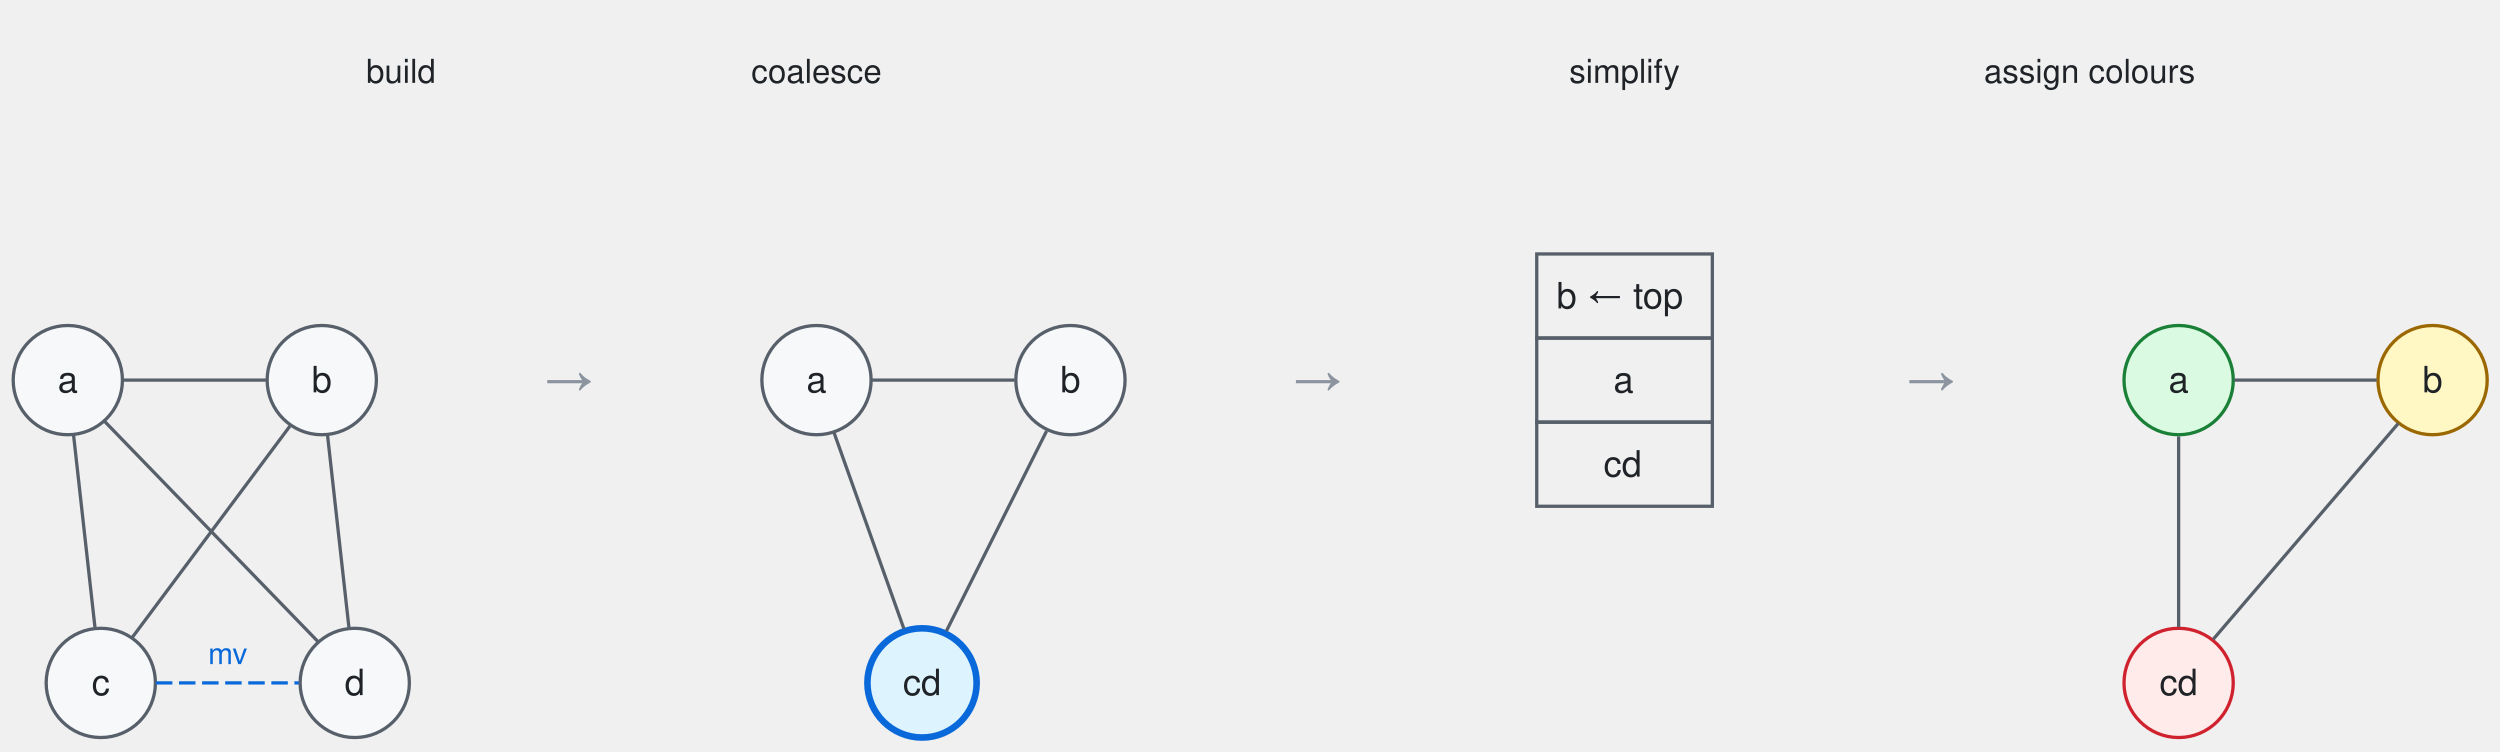
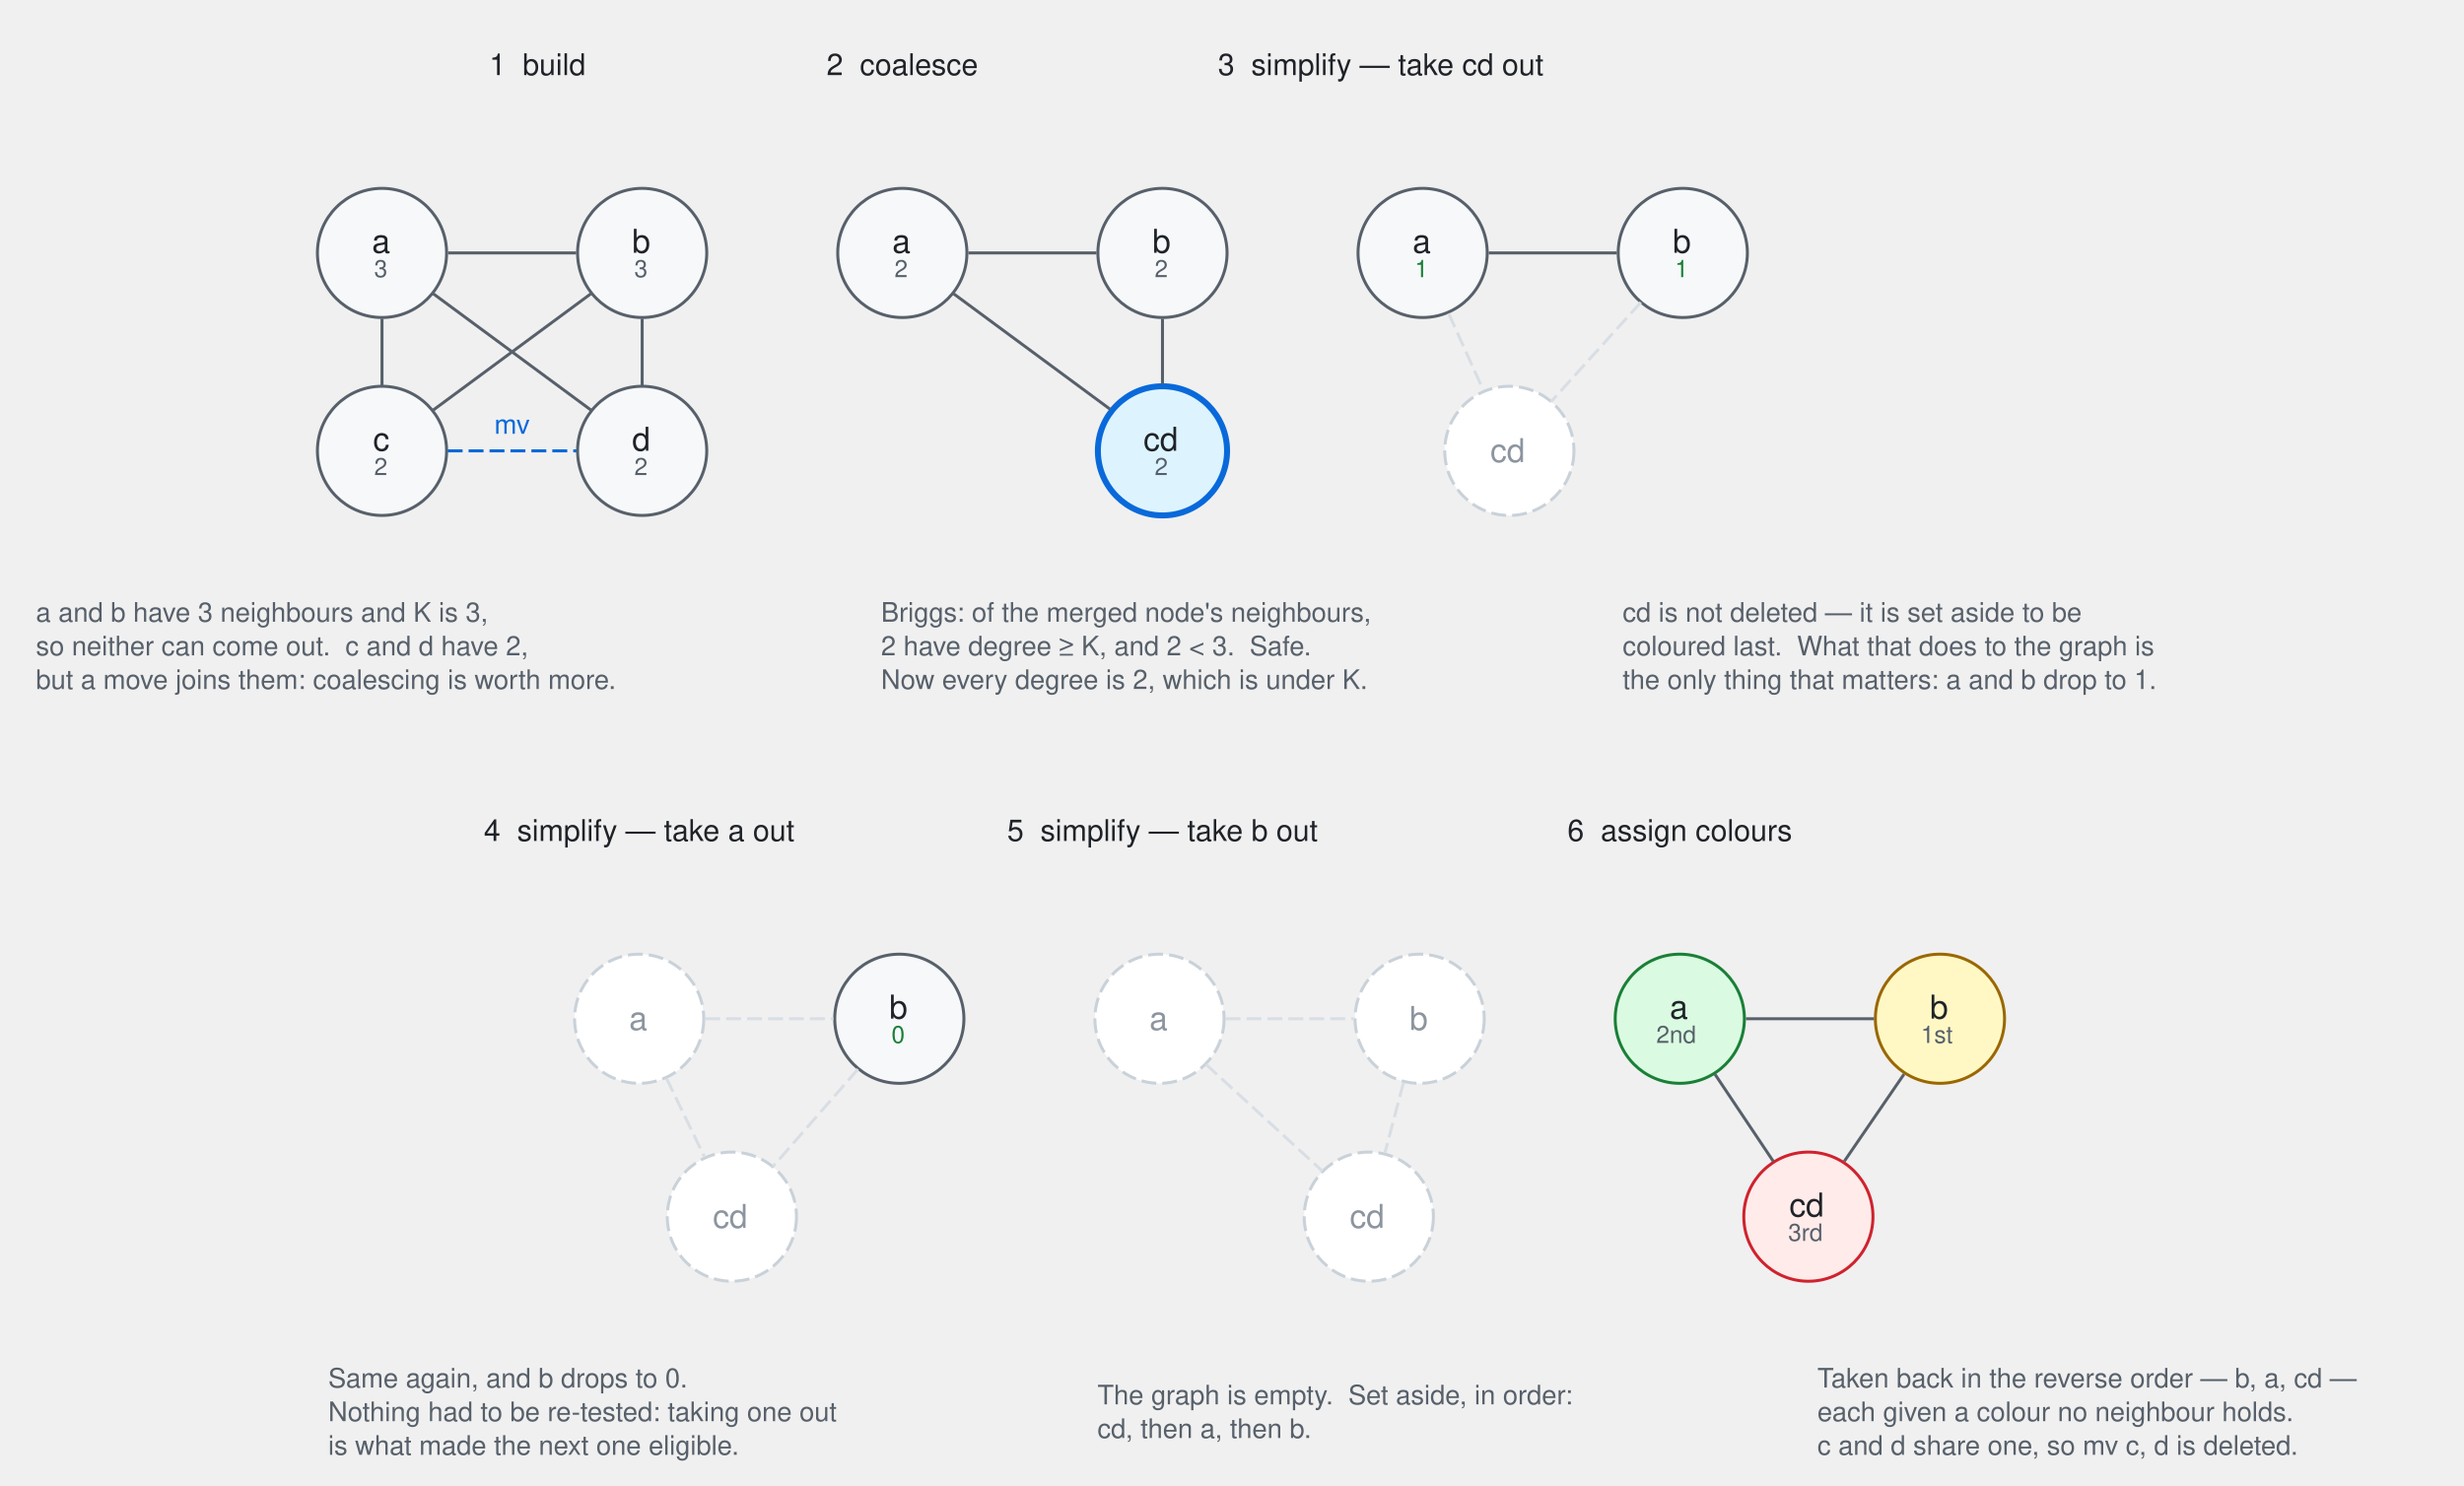
- <svg xmlns="http://www.w3.org/2000/svg" width="758pt" height="228pt" viewBox="0.00 0.00 758.00 228.00">
-   <g id="graph0" class="graph" transform="scale(1 1) rotate(0) translate(4 223.62)">
+ <svg xmlns="http://www.w3.org/2000/svg" width="824pt" height="497pt" viewBox="0.00 0.00 824.00 497.00">
+   <g id="graph0" class="graph" transform="scale(1 1) rotate(0) translate(4 493.3)">
    <g id="node1" class="node">
-       <text xml:space="preserve" text-anchor="middle" x="117.56" y="-198.5" font-family="Helvetica,sans-Serif" font-size="10.00" fill="#1f2328">build</text>
+       <text xml:space="preserve" text-anchor="middle" x="175.75" y="-468.18" font-family="Helvetica,sans-Serif" font-size="10.00" fill="#1f2328">1  build</text>
    </g>
    <g id="node2" class="node">
-       <text xml:space="preserve" text-anchor="middle" x="243.56" y="-198.5" font-family="Helvetica,sans-Serif" font-size="10.00" fill="#1f2328">coalesce</text>
+       <text xml:space="preserve" text-anchor="middle" x="297.75" y="-468.18" font-family="Helvetica,sans-Serif" font-size="10.00" fill="#1f2328">2  coalesce</text>
+     </g>
+     <g id="node13" class="node">
+       <ellipse fill="#f6f8fa" stroke="#57606a" cx="123.75" cy="-408.7" rx="21.6" ry="21.6" />
+       <text xml:space="preserve" text-anchor="start" x="120.38" y="-408.75" font-family="Helvetica,sans-Serif" font-size="11.00" fill="#1f2328">a</text>
+       <text xml:space="preserve" text-anchor="start" x="121.12" y="-400.6" font-family="Helvetica,sans-Serif" font-size="8.00" fill="#57606a">3</text>
+     </g>
+     <g id="node3" class="node">
+       <text xml:space="preserve" text-anchor="middle" x="457.75" y="-468.18" font-family="Helvetica,sans-Serif" font-size="10.00" fill="#1f2328">3  simplify — take cd out</text>
+     </g>
+     <g id="node17" class="node">
+       <ellipse fill="#f6f8fa" stroke="#57606a" cx="297.75" cy="-408.7" rx="21.6" ry="21.6" />
+       <text xml:space="preserve" text-anchor="start" x="294.38" y="-408.75" font-family="Helvetica,sans-Serif" font-size="11.00" fill="#1f2328">a</text>
+       <text xml:space="preserve" text-anchor="start" x="295.12" y="-400.6" font-family="Helvetica,sans-Serif" font-size="8.00" fill="#57606a">2</text>
+     </g>
+     <g id="node20" class="node">
+       <ellipse fill="#f6f8fa" stroke="#57606a" cx="471.75" cy="-408.7" rx="21.6" ry="21.6" />
+       <text xml:space="preserve" text-anchor="start" x="468.38" y="-408.75" font-family="Helvetica,sans-Serif" font-size="11.00" fill="#1f2328">a</text>
+       <text xml:space="preserve" text-anchor="start" x="469.12" y="-400.6" font-family="Helvetica,sans-Serif" font-size="8.00" fill="#1a7f37">1</text>
+     </g>
+     <g id="node4" class="node">
+       <text xml:space="preserve" text-anchor="middle" x="209.75" y="-212.02" font-family="Helvetica,sans-Serif" font-size="10.00" fill="#1f2328">4  simplify — take a out</text>
+     </g>
+     <g id="node5" class="node">
+       <text xml:space="preserve" text-anchor="middle" x="384.75" y="-212.02" font-family="Helvetica,sans-Serif" font-size="10.00" fill="#1f2328">5  simplify — take b out</text>
+     </g>
+     <g id="node23" class="node">
+       <ellipse fill="#ffffff" stroke="#c9d1d9" stroke-dasharray="5,2" cx="209.75" cy="-152.55" rx="21.6" ry="21.6" />
+       <text xml:space="preserve" text-anchor="start" x="206.38" y="-148.8" font-family="Helvetica,sans-Serif" font-size="11.00" fill="#8c959f">a</text>
+     </g>
+     <g id="node6" class="node">
+       <text xml:space="preserve" text-anchor="middle" x="557.75" y="-212.02" font-family="Helvetica,sans-Serif" font-size="10.00" fill="#1f2328">6  assign colours</text>
+     </g>
+     <g id="node26" class="node">
+       <ellipse fill="#ffffff" stroke="#c9d1d9" stroke-dasharray="5,2" cx="383.75" cy="-152.55" rx="21.6" ry="21.6" />
+       <text xml:space="preserve" text-anchor="start" x="380.38" y="-148.8" font-family="Helvetica,sans-Serif" font-size="11.00" fill="#8c959f">a</text>
+     </g>
+     <g id="node29" class="node">
+       <ellipse fill="#dafbe1" stroke="#1a7f37" cx="557.75" cy="-152.55" rx="21.6" ry="21.6" />
+       <text xml:space="preserve" text-anchor="start" x="554.38" y="-152.6" font-family="Helvetica,sans-Serif" font-size="11.00" fill="#1f2328">a</text>
+       <text xml:space="preserve" text-anchor="start" x="549.88" y="-144.45" font-family="Helvetica,sans-Serif" font-size="8.00" fill="#57606a">2nd</text>
+     </g>
+     <g id="node7" class="node">
+       <text xml:space="preserve" text-anchor="start" x="8" y="-285.35" font-family="Helvetica,sans-Serif" font-size="9.00" fill="#57606a">a and b have 3 neighbours and K is 3,</text>
+       <text xml:space="preserve" text-anchor="start" x="8" y="-274.1" font-family="Helvetica,sans-Serif" font-size="9.00" fill="#57606a">so neither can come out.  c and d have 2,</text>
+       <text xml:space="preserve" text-anchor="start" x="8" y="-262.85" font-family="Helvetica,sans-Serif" font-size="9.00" fill="#57606a">but a move joins them: coalescing is worth more.</text>
    </g>
    <g id="node8" class="node">
-       <ellipse fill="#f6f8fa" stroke="#57606a" cx="16.56" cy="-108.37" rx="16.56" ry="16.56" />
-       <text xml:space="preserve" text-anchor="middle" x="16.56" y="-104.67" font-family="Helvetica,sans-Serif" font-size="11.00" fill="#1f2328">a</text>
-     </g>
-     <g id="node3" class="node">
-       <text xml:space="preserve" text-anchor="middle" x="488.56" y="-198.5" font-family="Helvetica,sans-Serif" font-size="10.00" fill="#1f2328">simplify</text>
+       <text xml:space="preserve" text-anchor="start" x="290.62" y="-285.35" font-family="Helvetica,sans-Serif" font-size="9.00" fill="#57606a">Briggs: of the merged node's neighbours,</text>
+       <text xml:space="preserve" text-anchor="start" x="290.62" y="-274.1" font-family="Helvetica,sans-Serif" font-size="9.00" fill="#57606a">2 have degree ≥ K, and 2 &lt; 3.  Safe.</text>
+       <text xml:space="preserve" text-anchor="start" x="290.62" y="-262.85" font-family="Helvetica,sans-Serif" font-size="9.00" fill="#57606a">Now every degree is 2, which is under K.</text>
+     </g>
+     <g id="node9" class="node">
+       <text xml:space="preserve" text-anchor="start" x="538.62" y="-285.35" font-family="Helvetica,sans-Serif" font-size="9.00" fill="#57606a">cd is not deleted — it is set aside to be</text>
+       <text xml:space="preserve" text-anchor="start" x="538.62" y="-274.1" font-family="Helvetica,sans-Serif" font-size="9.00" fill="#57606a">coloured last.  What that does to the graph is</text>
+       <text xml:space="preserve" text-anchor="start" x="538.62" y="-262.85" font-family="Helvetica,sans-Serif" font-size="9.00" fill="#57606a">the only thing that matters: a and b drop to 1.</text>
+     </g>
+     <g id="node10" class="node">
+       <text xml:space="preserve" text-anchor="start" x="105.75" y="-29.2" font-family="Helvetica,sans-Serif" font-size="9.00" fill="#57606a">Same again, and b drops to 0.</text>
+       <text xml:space="preserve" text-anchor="start" x="105.75" y="-17.95" font-family="Helvetica,sans-Serif" font-size="9.00" fill="#57606a">Nothing had to be re-tested: taking one out</text>
+       <text xml:space="preserve" text-anchor="start" x="105.75" y="-6.7" font-family="Helvetica,sans-Serif" font-size="9.00" fill="#57606a">is what made the next one eligible.</text>
+     </g>
+     <g id="node11" class="node">
+       <text xml:space="preserve" text-anchor="start" x="363" y="-23.57" font-family="Helvetica,sans-Serif" font-size="9.00" fill="#57606a">The graph is empty.  Set aside, in order:</text>
+       <text xml:space="preserve" text-anchor="start" x="363" y="-12.32" font-family="Helvetica,sans-Serif" font-size="9.00" fill="#57606a">cd, then a, then b.</text>
    </g>
    <g id="node12" class="node">
-       <ellipse fill="#f6f8fa" stroke="#57606a" cx="243.56" cy="-108.37" rx="16.56" ry="16.56" />
-       <text xml:space="preserve" text-anchor="middle" x="243.56" y="-104.67" font-family="Helvetica,sans-Serif" font-size="11.00" fill="#1f2328">a</text>
-     </g>
-     <g id="node4" class="node">
-       <text xml:space="preserve" text-anchor="middle" x="629.56" y="-198.5" font-family="Helvetica,sans-Serif" font-size="10.00" fill="#1f2328">assign colours</text>
+       <text xml:space="preserve" text-anchor="start" x="603.75" y="-29.2" font-family="Helvetica,sans-Serif" font-size="9.00" fill="#57606a">Taken back in the reverse order — b, a, cd —</text>
+       <text xml:space="preserve" text-anchor="start" x="603.75" y="-17.95" font-family="Helvetica,sans-Serif" font-size="9.00" fill="#57606a">each given a colour no neighbour holds.</text>
+       <text xml:space="preserve" text-anchor="start" x="603.75" y="-6.7" font-family="Helvetica,sans-Serif" font-size="9.00" fill="#57606a">c and d share one, so mv c, d is deleted.</text>
+     </g>
+     <g id="node14" class="node">
+       <ellipse fill="#f6f8fa" stroke="#57606a" cx="210.75" cy="-408.7" rx="21.6" ry="21.6" />
+       <text xml:space="preserve" text-anchor="start" x="207.38" y="-408.75" font-family="Helvetica,sans-Serif" font-size="11.00" fill="#1f2328">b</text>
+       <text xml:space="preserve" text-anchor="start" x="208.12" y="-400.6" font-family="Helvetica,sans-Serif" font-size="8.00" fill="#57606a">3</text>
+     </g>
+     <g id="edge1" class="edge">
+       <path fill="none" stroke="#57606a" d="M145.84,-408.7C160.12,-408.7 174.41,-408.7 188.69,-408.7" />
+     </g>
+     <g id="node15" class="node">
+       <ellipse fill="#f6f8fa" stroke="#57606a" cx="123.75" cy="-342.5" rx="21.6" ry="21.6" />
+       <text xml:space="preserve" text-anchor="start" x="120.75" y="-342.55" font-family="Helvetica,sans-Serif" font-size="11.00" fill="#1f2328">c</text>
+       <text xml:space="preserve" text-anchor="start" x="121.12" y="-334.4" font-family="Helvetica,sans-Serif" font-size="8.00" fill="#57606a">2</text>
+     </g>
+     <g id="edge2" class="edge">
+       <path fill="none" stroke="#57606a" d="M123.75,-386.68C123.75,-379.51 123.75,-371.5 123.75,-364.35" />
+     </g>
+     <g id="node16" class="node">
+       <ellipse fill="#f6f8fa" stroke="#57606a" cx="210.75" cy="-342.5" rx="21.6" ry="21.6" />
+       <text xml:space="preserve" text-anchor="start" x="207.38" y="-342.55" font-family="Helvetica,sans-Serif" font-size="11.00" fill="#1f2328">d</text>
+       <text xml:space="preserve" text-anchor="start" x="208.12" y="-334.4" font-family="Helvetica,sans-Serif" font-size="8.00" fill="#57606a">2</text>
+     </g>
+     <g id="edge4" class="edge">
+       <path fill="none" stroke="#57606a" d="M140.94,-395.02C156.19,-383.76 178.36,-367.4 193.6,-356.16" />
+     </g>
+     <g id="edge3" class="edge">
+       <path fill="none" stroke="#57606a" d="M193.56,-395.02C178.31,-383.76 156.14,-367.4 140.9,-356.16" />
+     </g>
+     <g id="edge5" class="edge">
+       <path fill="none" stroke="#57606a" d="M210.75,-386.68C210.75,-379.51 210.75,-371.5 210.75,-364.35" />
+     </g>
+     <g id="edge6" class="edge">
+       <path fill="none" stroke="#0969da" stroke-dasharray="5,2" d="M145.7,-342.5C158.89,-342.5 175.62,-342.5 188.8,-342.5" />
+       <text xml:space="preserve" text-anchor="middle" x="167.25" y="-348.2" font-family="Helvetica,sans-Serif" font-size="9.00" fill="#0969da">mv</text>
+     </g>
+     <g id="node19" class="node">
+       <ellipse fill="#ddf4ff" stroke="#0969da" stroke-width="2" cx="384.75" cy="-342.5" rx="21.6" ry="21.6" />
+       <text xml:space="preserve" text-anchor="start" x="378.38" y="-342.55" font-family="Helvetica,sans-Serif" font-size="11.00" fill="#1f2328">cd</text>
+       <text xml:space="preserve" text-anchor="start" x="382.12" y="-334.4" font-family="Helvetica,sans-Serif" font-size="8.00" fill="#57606a">2</text>
    </g>
    <g id="node18" class="node">
-       <polygon fill="none" stroke="#57606a" points="461.94,-121.12 461.94,-146.62 515.18,-146.62 515.18,-121.12 461.94,-121.12" />
-       <text xml:space="preserve" text-anchor="start" x="467.94" y="-130.12" font-family="Helvetica,sans-Serif" font-size="11.00" fill="#1f2328">b ← top</text>
-       <polygon fill="none" stroke="#57606a" points="461.94,-95.62 461.94,-121.12 515.18,-121.12 515.18,-95.62 461.94,-95.62" />
-       <text xml:space="preserve" text-anchor="start" x="485.19" y="-104.62" font-family="Helvetica,sans-Serif" font-size="11.00" fill="#1f2328">a</text>
-       <polygon fill="none" stroke="#57606a" points="461.94,-70.12 461.94,-95.62 515.18,-95.62 515.18,-70.12 461.94,-70.12" />
-       <text xml:space="preserve" text-anchor="start" x="482.19" y="-79.12" font-family="Helvetica,sans-Serif" font-size="11.00" fill="#1f2328">cd</text>
-     </g>
-     <g id="node15" class="node">
-       <ellipse fill="#dafbe1" stroke="#1a7f37" cx="656.56" cy="-108.37" rx="16.56" ry="16.56" />
-       <text xml:space="preserve" text-anchor="middle" x="656.56" y="-104.67" font-family="Helvetica,sans-Serif" font-size="11.00" fill="#1f2328">a</text>
-     </g>
-     <g id="node5" class="node">
-       <text xml:space="preserve" text-anchor="middle" x="168.56" y="-102.92" font-family="Helvetica,sans-Serif" font-size="16.00" fill="#8c959f">→</text>
-     </g>
-     <g id="node6" class="node">
-       <text xml:space="preserve" text-anchor="middle" x="395.56" y="-102.92" font-family="Helvetica,sans-Serif" font-size="16.00" fill="#8c959f">→</text>
-     </g>
-     <g id="node7" class="node">
-       <text xml:space="preserve" text-anchor="middle" x="581.56" y="-102.92" font-family="Helvetica,sans-Serif" font-size="16.00" fill="#8c959f">→</text>
-     </g>
-     <g id="node9" class="node">
-       <ellipse fill="#f6f8fa" stroke="#57606a" cx="93.56" cy="-108.37" rx="16.56" ry="16.56" />
-       <text xml:space="preserve" text-anchor="middle" x="93.56" y="-104.67" font-family="Helvetica,sans-Serif" font-size="11.00" fill="#1f2328">b</text>
-     </g>
-     <g id="edge1" class="edge">
-       <path fill="none" stroke="#57606a" d="M33.4,-108.37C47.82,-108.37 62.23,-108.37 76.64,-108.37" />
-     </g>
-     <g id="node10" class="node">
-       <ellipse fill="#f6f8fa" stroke="#57606a" cx="26.56" cy="-16.56" rx="16.56" ry="16.56" />
-       <text xml:space="preserve" text-anchor="middle" x="26.56" y="-12.86" font-family="Helvetica,sans-Serif" font-size="11.00" fill="#1f2328">c</text>
-     </g>
-     <g id="edge2" class="edge">
-       <path fill="none" stroke="#57606a" d="M18.3,-91.73C20.13,-75.34 22.98,-49.75 24.8,-33.33" />
-     </g>
-     <g id="node11" class="node">
-       <ellipse fill="#f6f8fa" stroke="#57606a" cx="103.56" cy="-16.56" rx="16.56" ry="16.56" />
-       <text xml:space="preserve" text-anchor="middle" x="103.56" y="-12.86" font-family="Helvetica,sans-Serif" font-size="11.00" fill="#1f2328">d</text>
-     </g>
-     <g id="edge4" class="edge">
-       <path fill="none" stroke="#57606a" d="M27.58,-96C44.22,-78.81 75.6,-46.42 92.36,-29.13" />
-     </g>
-     <g id="edge3" class="edge">
-       <path fill="none" stroke="#57606a" d="M83.96,-94.5C71.22,-77.43 48.87,-47.46 36.14,-30.4" />
-     </g>
-     <g id="edge5" class="edge">
-       <path fill="none" stroke="#57606a" d="M95.3,-91.73C97.13,-75.34 99.98,-49.75 101.8,-33.33" />
-     </g>
-     <g id="edge6" class="edge">
-       <path fill="none" stroke="#0969da" stroke-dasharray="5,2" d="M43.27,-16.56C56.09,-16.56 73.73,-16.56 86.62,-16.56" />
-       <text xml:space="preserve" text-anchor="middle" x="65.06" y="-22.26" font-family="Helvetica,sans-Serif" font-size="9.00" fill="#0969da">mv</text>
-     </g>
-     <g id="node14" class="node">
-       <ellipse fill="#ddf4ff" stroke="#0969da" stroke-width="2" cx="275.56" cy="-16.56" rx="16.56" ry="16.56" />
-       <text xml:space="preserve" text-anchor="middle" x="275.56" y="-12.86" font-family="Helvetica,sans-Serif" font-size="11.00" fill="#1f2328">cd</text>
-     </g>
-     <g id="node13" class="node">
-       <ellipse fill="#f6f8fa" stroke="#57606a" cx="320.56" cy="-108.37" rx="16.56" ry="16.56" />
-       <text xml:space="preserve" text-anchor="middle" x="320.56" y="-104.67" font-family="Helvetica,sans-Serif" font-size="11.00" fill="#1f2328">b</text>
+       <ellipse fill="#f6f8fa" stroke="#57606a" cx="384.75" cy="-408.7" rx="21.6" ry="21.6" />
+       <text xml:space="preserve" text-anchor="start" x="381.38" y="-408.75" font-family="Helvetica,sans-Serif" font-size="11.00" fill="#1f2328">b</text>
+       <text xml:space="preserve" text-anchor="start" x="382.12" y="-400.6" font-family="Helvetica,sans-Serif" font-size="8.00" fill="#57606a">2</text>
    </g>
    <g id="edge7" class="edge">
-       <path fill="none" stroke="#57606a" d="M260.4,-108.37C274.82,-108.37 289.23,-108.37 303.64,-108.37" />
+       <path fill="none" stroke="#57606a" d="M319.84,-408.7C334.12,-408.7 348.41,-408.7 362.69,-408.7" />
    </g>
    <g id="edge8" class="edge">
-       <path fill="none" stroke="#57606a" d="M248.84,-92.54C254.7,-76.1 264.11,-49.7 270.05,-33.01" />
+       <path fill="none" stroke="#57606a" d="M314.94,-395.02C330.09,-383.83 352.07,-367.62 367.3,-356.38" />
    </g>
    <g id="edge9" class="edge">
-       <path fill="none" stroke="#57606a" d="M313.33,-92.94C304.98,-76.28 291.32,-49.02 282.92,-32.25" />
-     </g>
-     <g id="node17" class="node">
-       <ellipse fill="#ffebe9" stroke="#cf222e" cx="656.56" cy="-16.56" rx="16.56" ry="16.56" />
-       <text xml:space="preserve" text-anchor="middle" x="656.56" y="-12.86" font-family="Helvetica,sans-Serif" font-size="11.00" fill="#1f2328">cd</text>
-     </g>
-     <g id="node16" class="node">
-       <ellipse fill="#fff8c5" stroke="#9a6700" cx="733.56" cy="-108.37" rx="16.56" ry="16.56" />
-       <text xml:space="preserve" text-anchor="middle" x="733.56" y="-104.67" font-family="Helvetica,sans-Serif" font-size="11.00" fill="#1f2328">b</text>
+       <path fill="none" stroke="#57606a" d="M384.75,-386.68C384.75,-379.66 384.75,-371.83 384.75,-364.79" />
+     </g>
+     <g id="node22" class="node">
+       <ellipse fill="#ffffff" stroke="#c9d1d9" stroke-dasharray="5,2" cx="500.75" cy="-342.5" rx="21.6" ry="21.6" />
+       <text xml:space="preserve" text-anchor="start" x="494.38" y="-338.75" font-family="Helvetica,sans-Serif" font-size="11.00" fill="#8c959f">cd</text>
+     </g>
+     <g id="node21" class="node">
+       <ellipse fill="#f6f8fa" stroke="#57606a" cx="558.75" cy="-408.7" rx="21.6" ry="21.6" />
+       <text xml:space="preserve" text-anchor="start" x="555.38" y="-408.75" font-family="Helvetica,sans-Serif" font-size="11.00" fill="#1f2328">b</text>
+       <text xml:space="preserve" text-anchor="start" x="556.12" y="-400.6" font-family="Helvetica,sans-Serif" font-size="8.00" fill="#1a7f37">1</text>
    </g>
    <g id="edge10" class="edge">
-       <path fill="none" stroke="#57606a" d="M673.4,-108.37C687.82,-108.37 702.23,-108.37 716.64,-108.37" />
+       <path fill="none" stroke="#57606a" d="M493.84,-408.7C508.12,-408.7 522.41,-408.7 536.69,-408.7" />
    </g>
    <g id="edge11" class="edge">
-       <path fill="none" stroke="#57606a" d="M656.56,-91.31C656.56,-74.97 656.56,-49.77 656.56,-33.48" />
+       <path fill="none" stroke="#d8dee4" stroke-dasharray="5,2" d="M480.45,-388.44C484.12,-380.31 488.39,-370.87 492.06,-362.75" />
    </g>
    <g id="edge12" class="edge">
-       <path fill="none" stroke="#57606a" d="M723.18,-95.26C708.48,-78.12 681.77,-46.96 667.03,-29.77" />
+       <path fill="none" stroke="#d8dee4" stroke-dasharray="5,2" d="M544.71,-392.16C535.59,-382.07 523.75,-368.96 514.66,-358.9" />
+     </g>
+     <g id="node24" class="node">
+       <ellipse fill="#f6f8fa" stroke="#57606a" cx="296.75" cy="-152.55" rx="21.6" ry="21.6" />
+       <text xml:space="preserve" text-anchor="start" x="293.38" y="-152.6" font-family="Helvetica,sans-Serif" font-size="11.00" fill="#1f2328">b</text>
+       <text xml:space="preserve" text-anchor="start" x="294.12" y="-144.45" font-family="Helvetica,sans-Serif" font-size="8.00" fill="#1a7f37">0</text>
+     </g>
+     <g id="edge13" class="edge">
+       <path fill="none" stroke="#d8dee4" stroke-dasharray="5,2" d="M231.84,-152.55C246.12,-152.55 260.41,-152.55 274.69,-152.55" />
+     </g>
+     <g id="node25" class="node">
+       <ellipse fill="#ffffff" stroke="#c9d1d9" stroke-dasharray="5,2" cx="240.75" cy="-86.35" rx="21.6" ry="21.6" />
+       <text xml:space="preserve" text-anchor="start" x="234.38" y="-82.6" font-family="Helvetica,sans-Serif" font-size="11.00" fill="#8c959f">cd</text>
+     </g>
+     <g id="edge14" class="edge">
+       <path fill="none" stroke="#d8dee4" stroke-dasharray="5,2" d="M218.88,-132.64C222.88,-124.35 227.57,-114.65 231.57,-106.35" />
+     </g>
+     <g id="edge15" class="edge">
+       <path fill="none" stroke="#d8dee4" stroke-dasharray="5,2" d="M282.91,-135.68C274.23,-125.73 263.08,-112.95 254.43,-103.04" />
+     </g>
+     <g id="node28" class="node">
+       <ellipse fill="#ffffff" stroke="#c9d1d9" stroke-dasharray="5,2" cx="453.75" cy="-86.35" rx="21.6" ry="21.6" />
+       <text xml:space="preserve" text-anchor="start" x="447.38" y="-82.6" font-family="Helvetica,sans-Serif" font-size="11.00" fill="#8c959f">cd</text>
+     </g>
+     <g id="node27" class="node">
+       <ellipse fill="#ffffff" stroke="#c9d1d9" stroke-dasharray="5,2" cx="470.75" cy="-152.55" rx="21.6" ry="21.6" />
+       <text xml:space="preserve" text-anchor="start" x="467.38" y="-148.8" font-family="Helvetica,sans-Serif" font-size="11.00" fill="#8c959f">b</text>
+     </g>
+     <g id="edge16" class="edge">
+       <path fill="none" stroke="#d8dee4" stroke-dasharray="5,2" d="M405.84,-152.55C420.12,-152.55 434.41,-152.55 448.69,-152.55" />
+     </g>
+     <g id="edge17" class="edge">
+       <path fill="none" stroke="#d8dee4" stroke-dasharray="5,2" d="M399.29,-137.3C410.89,-126.66 426.67,-112.19 438.26,-101.56" />
+     </g>
+     <g id="edge18" class="edge">
+       <path fill="none" stroke="#d8dee4" stroke-dasharray="5,2" d="M465.37,-131.24C463.39,-123.74 461.14,-115.25 459.15,-107.75" />
+     </g>
+     <g id="node31" class="node">
+       <ellipse fill="#ffebe9" stroke="#cf222e" cx="600.75" cy="-86.35" rx="21.6" ry="21.6" />
+       <text xml:space="preserve" text-anchor="start" x="594.38" y="-86.4" font-family="Helvetica,sans-Serif" font-size="11.00" fill="#1f2328">cd</text>
+       <text xml:space="preserve" text-anchor="start" x="594" y="-78.25" font-family="Helvetica,sans-Serif" font-size="8.00" fill="#57606a">3rd</text>
+     </g>
+     <g id="node30" class="node">
+       <ellipse fill="#fff8c5" stroke="#9a6700" cx="644.75" cy="-152.55" rx="21.6" ry="21.6" />
+       <text xml:space="preserve" text-anchor="start" x="641.38" y="-152.6" font-family="Helvetica,sans-Serif" font-size="11.00" fill="#1f2328">b</text>
+       <text xml:space="preserve" text-anchor="start" x="638.38" y="-144.45" font-family="Helvetica,sans-Serif" font-size="8.00" fill="#57606a">1st</text>
+     </g>
+     <g id="edge19" class="edge">
+       <path fill="none" stroke="#57606a" d="M579.84,-152.55C594.12,-152.55 608.41,-152.55 622.69,-152.55" />
+     </g>
+     <g id="edge20" class="edge">
+       <path fill="none" stroke="#57606a" d="M569.5,-134.01C575.57,-124.95 582.95,-113.93 589.01,-104.87" />
+     </g>
+     <g id="edge21" class="edge">
+       <path fill="none" stroke="#57606a" d="M632.73,-134.01C626.52,-124.95 618.97,-113.93 612.76,-104.87" />
    </g>
  </g>
</svg>
